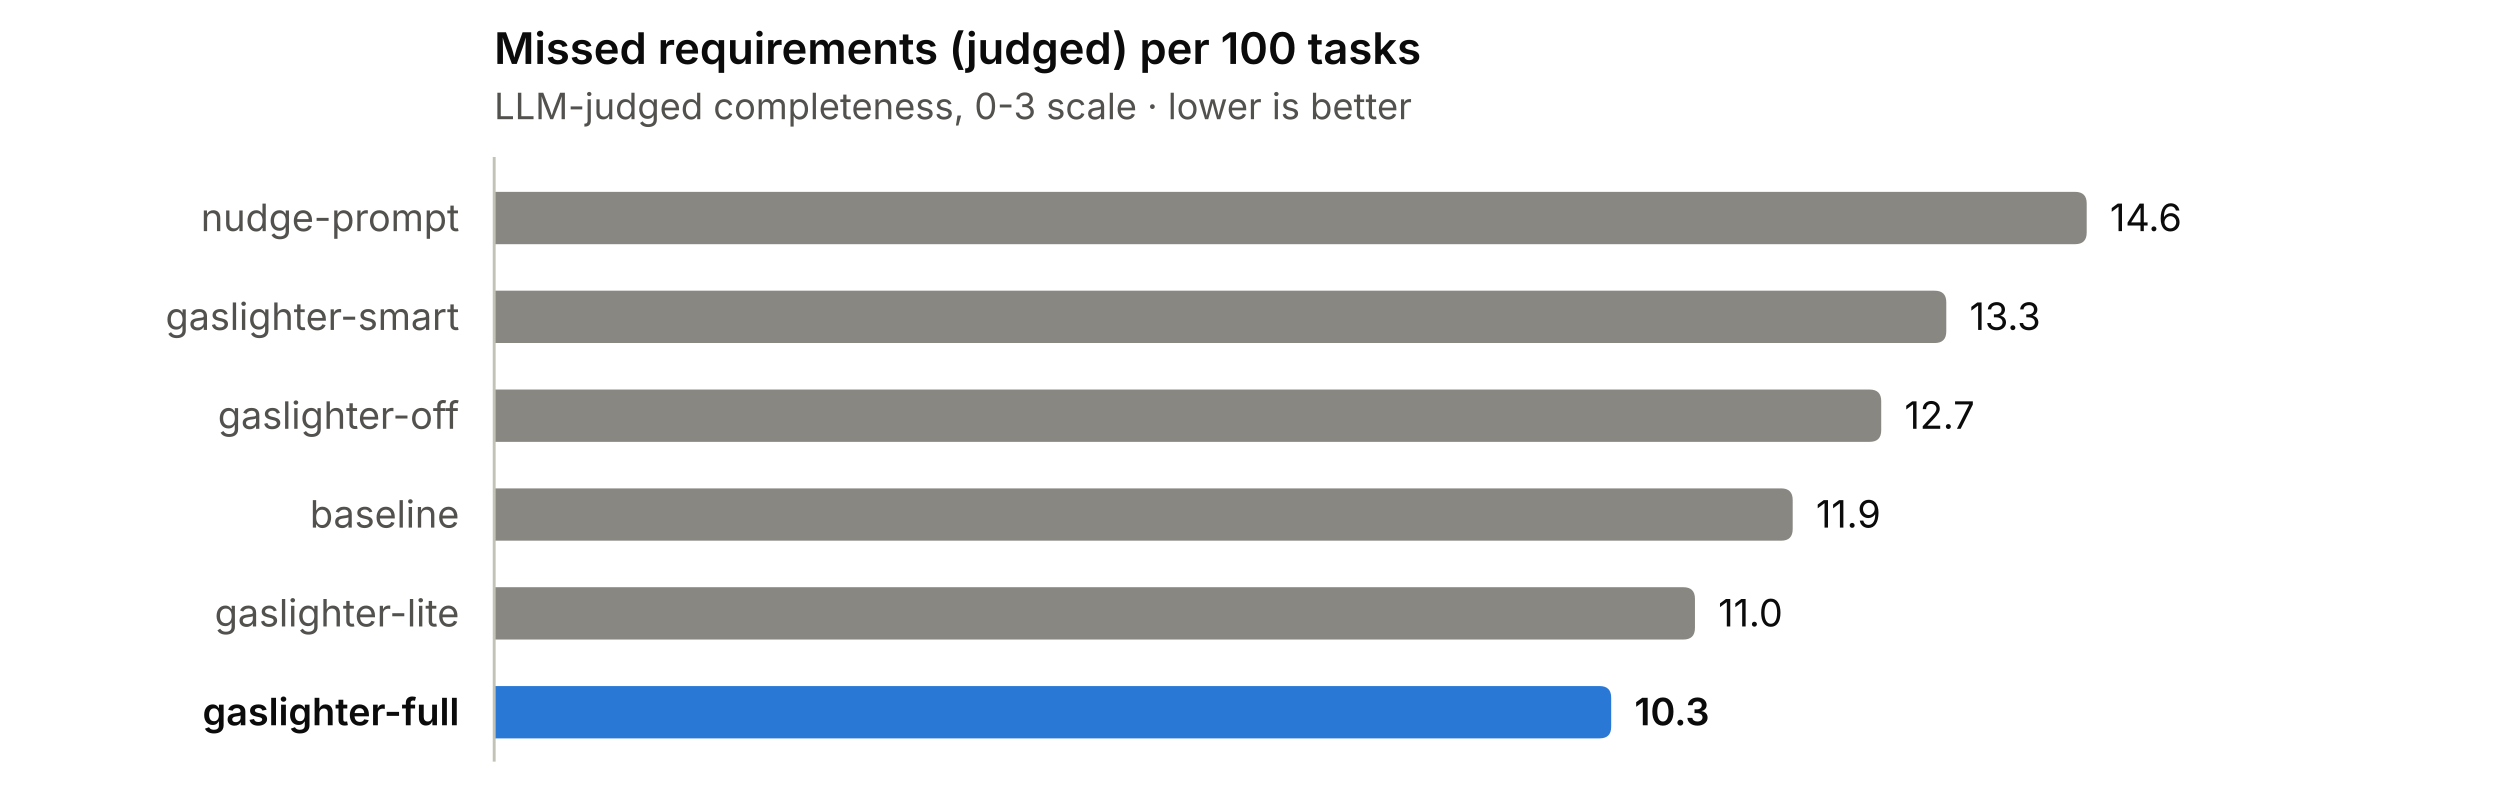
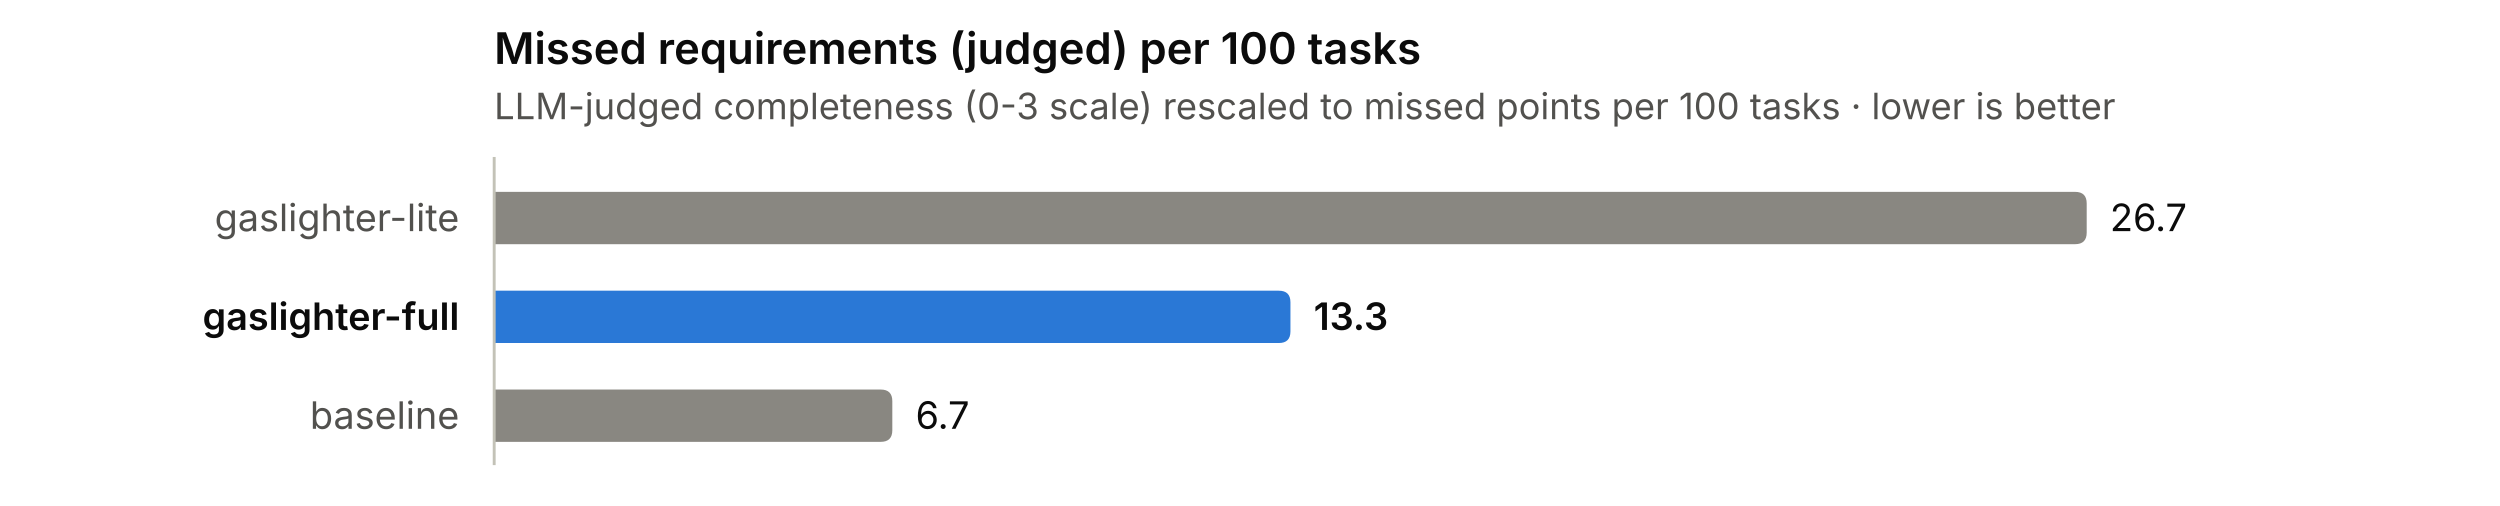
- <svg xmlns="http://www.w3.org/2000/svg" width="860" height="276" viewBox="0 0 860 276" role="img" aria-label="Missed requirements (judged) per 100 tasks by arm; gaslighter-full lowest at 10.3, nudge-prompt highest at 14.6.">
+ <svg xmlns="http://www.w3.org/2000/svg" width="860" height="174" viewBox="0 0 860 174" role="img" aria-label="Missed requirements (judged) per 100 tasks by arm; baseline lowest at 6.7, gaslighter-lite highest at 26.7.">
  <text x="170" y="22" font-family="system-ui, -apple-system, &quot;Segoe UI&quot;, sans-serif" font-size="15" font-weight="600" fill="#0b0b0b">Missed requirements (judged) per 100 tasks</text>
-   <text x="170" y="41" font-family="system-ui, -apple-system, &quot;Segoe UI&quot;, sans-serif" font-size="12.5" fill="#52514e">LLM-judged completeness, 0-3 scale · lower is better</text>
-   <text x="158" y="79.5" text-anchor="end" font-family="system-ui, -apple-system, &quot;Segoe UI&quot;, sans-serif" font-size="13" fill="#52514e">nudge-prompt</text>
+   <text x="170" y="41" font-family="system-ui, -apple-system, &quot;Segoe UI&quot;, sans-serif" font-size="12.5" fill="#52514e">LLM-judged completeness (0-3 scale) rescaled to missed points per 100 tasks · lower is better</text>
+   <text x="158" y="79.5" text-anchor="end" font-family="system-ui, -apple-system, &quot;Segoe UI&quot;, sans-serif" font-size="13" fill="#52514e">gaslighter-lite</text>
  <path d="M170,66.0 H713.826 Q717.826,66.0 717.826,70.0 V80.0 Q717.826,84.0 713.826,84.0 H170 Z" fill="#898781" />
-   <text x="725.826" y="79.5" font-family="system-ui, -apple-system, &quot;Segoe UI&quot;, sans-serif" font-size="13" fill="#0b0b0b">14.6</text>
-   <text x="158" y="113.5" text-anchor="end" font-family="system-ui, -apple-system, &quot;Segoe UI&quot;, sans-serif" font-size="13" fill="#52514e">gaslighter-smart</text>
-   <path d="M170,100.0 H665.523 Q669.523,100.0 669.523,104.0 V114.0 Q669.523,118.0 665.523,118.0 H170 Z" fill="#898781" />
-   <text x="677.523" y="113.5" font-family="system-ui, -apple-system, &quot;Segoe UI&quot;, sans-serif" font-size="13" fill="#0b0b0b">13.3</text>
-   <text x="158" y="147.5" text-anchor="end" font-family="system-ui, -apple-system, &quot;Segoe UI&quot;, sans-serif" font-size="13" fill="#52514e">gaslighter-off</text>
-   <path d="M170,134.0 H643.139 Q647.139,134.0 647.139,138.0 V148.0 Q647.139,152.0 643.139,152.0 H170 Z" fill="#898781" />
-   <text x="655.139" y="147.5" font-family="system-ui, -apple-system, &quot;Segoe UI&quot;, sans-serif" font-size="13" fill="#0b0b0b">12.7</text>
-   <text x="158" y="181.5" text-anchor="end" font-family="system-ui, -apple-system, &quot;Segoe UI&quot;, sans-serif" font-size="13" fill="#52514e">baseline</text>
-   <path d="M170,168.0 H612.689 Q616.689,168.0 616.689,172.0 V182.0 Q616.689,186.0 612.689,186.0 H170 Z" fill="#898781" />
-   <text x="624.689" y="181.5" font-family="system-ui, -apple-system, &quot;Segoe UI&quot;, sans-serif" font-size="13" fill="#0b0b0b">11.9</text>
-   <text x="158" y="215.5" text-anchor="end" font-family="system-ui, -apple-system, &quot;Segoe UI&quot;, sans-serif" font-size="13" fill="#52514e">gaslighter-lite</text>
-   <path d="M170,202.0 H579.067 Q583.067,202.0 583.067,206.0 V216.0 Q583.067,220.0 579.067,220.0 H170 Z" fill="#898781" />
-   <text x="591.067" y="215.5" font-family="system-ui, -apple-system, &quot;Segoe UI&quot;, sans-serif" font-size="13" fill="#0b0b0b">11.0</text>
-   <text x="158" y="249.5" text-anchor="end" font-family="system-ui, -apple-system, &quot;Segoe UI&quot;, sans-serif" font-size="13" font-weight="600" fill="#0b0b0b">gaslighter-full</text>
-   <path d="M170,236.0 H550.249 Q554.249,236.0 554.249,240.0 V250.0 Q554.249,254.0 550.249,254.0 H170 Z" fill="#2a78d6" />
-   <text x="562.249" y="249.5" font-family="system-ui, -apple-system, &quot;Segoe UI&quot;, sans-serif" font-size="13" font-weight="600" fill="#0b0b0b">10.3</text>
-   <line x1="170" y1="54" x2="170" y2="262" stroke="#c3c2b7" stroke-width="1" />
+   <text x="725.826" y="79.5" font-family="system-ui, -apple-system, &quot;Segoe UI&quot;, sans-serif" font-size="13" fill="#0b0b0b">26.7</text>
+   <text x="158" y="113.5" text-anchor="end" font-family="system-ui, -apple-system, &quot;Segoe UI&quot;, sans-serif" font-size="13" font-weight="600" fill="#0b0b0b">gaslighter-full</text>
+   <path d="M170,100.0 H439.913 Q443.913,100.0 443.913,104.0 V114.0 Q443.913,118.0 439.913,118.0 H170 Z" fill="#2a78d6" />
+   <text x="451.913" y="113.5" font-family="system-ui, -apple-system, &quot;Segoe UI&quot;, sans-serif" font-size="13" font-weight="600" fill="#0b0b0b">13.3</text>
+   <text x="158" y="147.5" text-anchor="end" font-family="system-ui, -apple-system, &quot;Segoe UI&quot;, sans-serif" font-size="13" fill="#52514e">baseline</text>
+   <path d="M170,134.0 H302.957 Q306.957,134.0 306.957,138.0 V148.0 Q306.957,152.0 302.957,152.0 H170 Z" fill="#898781" />
+   <text x="314.957" y="147.5" font-family="system-ui, -apple-system, &quot;Segoe UI&quot;, sans-serif" font-size="13" fill="#0b0b0b">6.7</text>
+   <line x1="170" y1="54" x2="170" y2="160" stroke="#c3c2b7" stroke-width="1" />
</svg>
